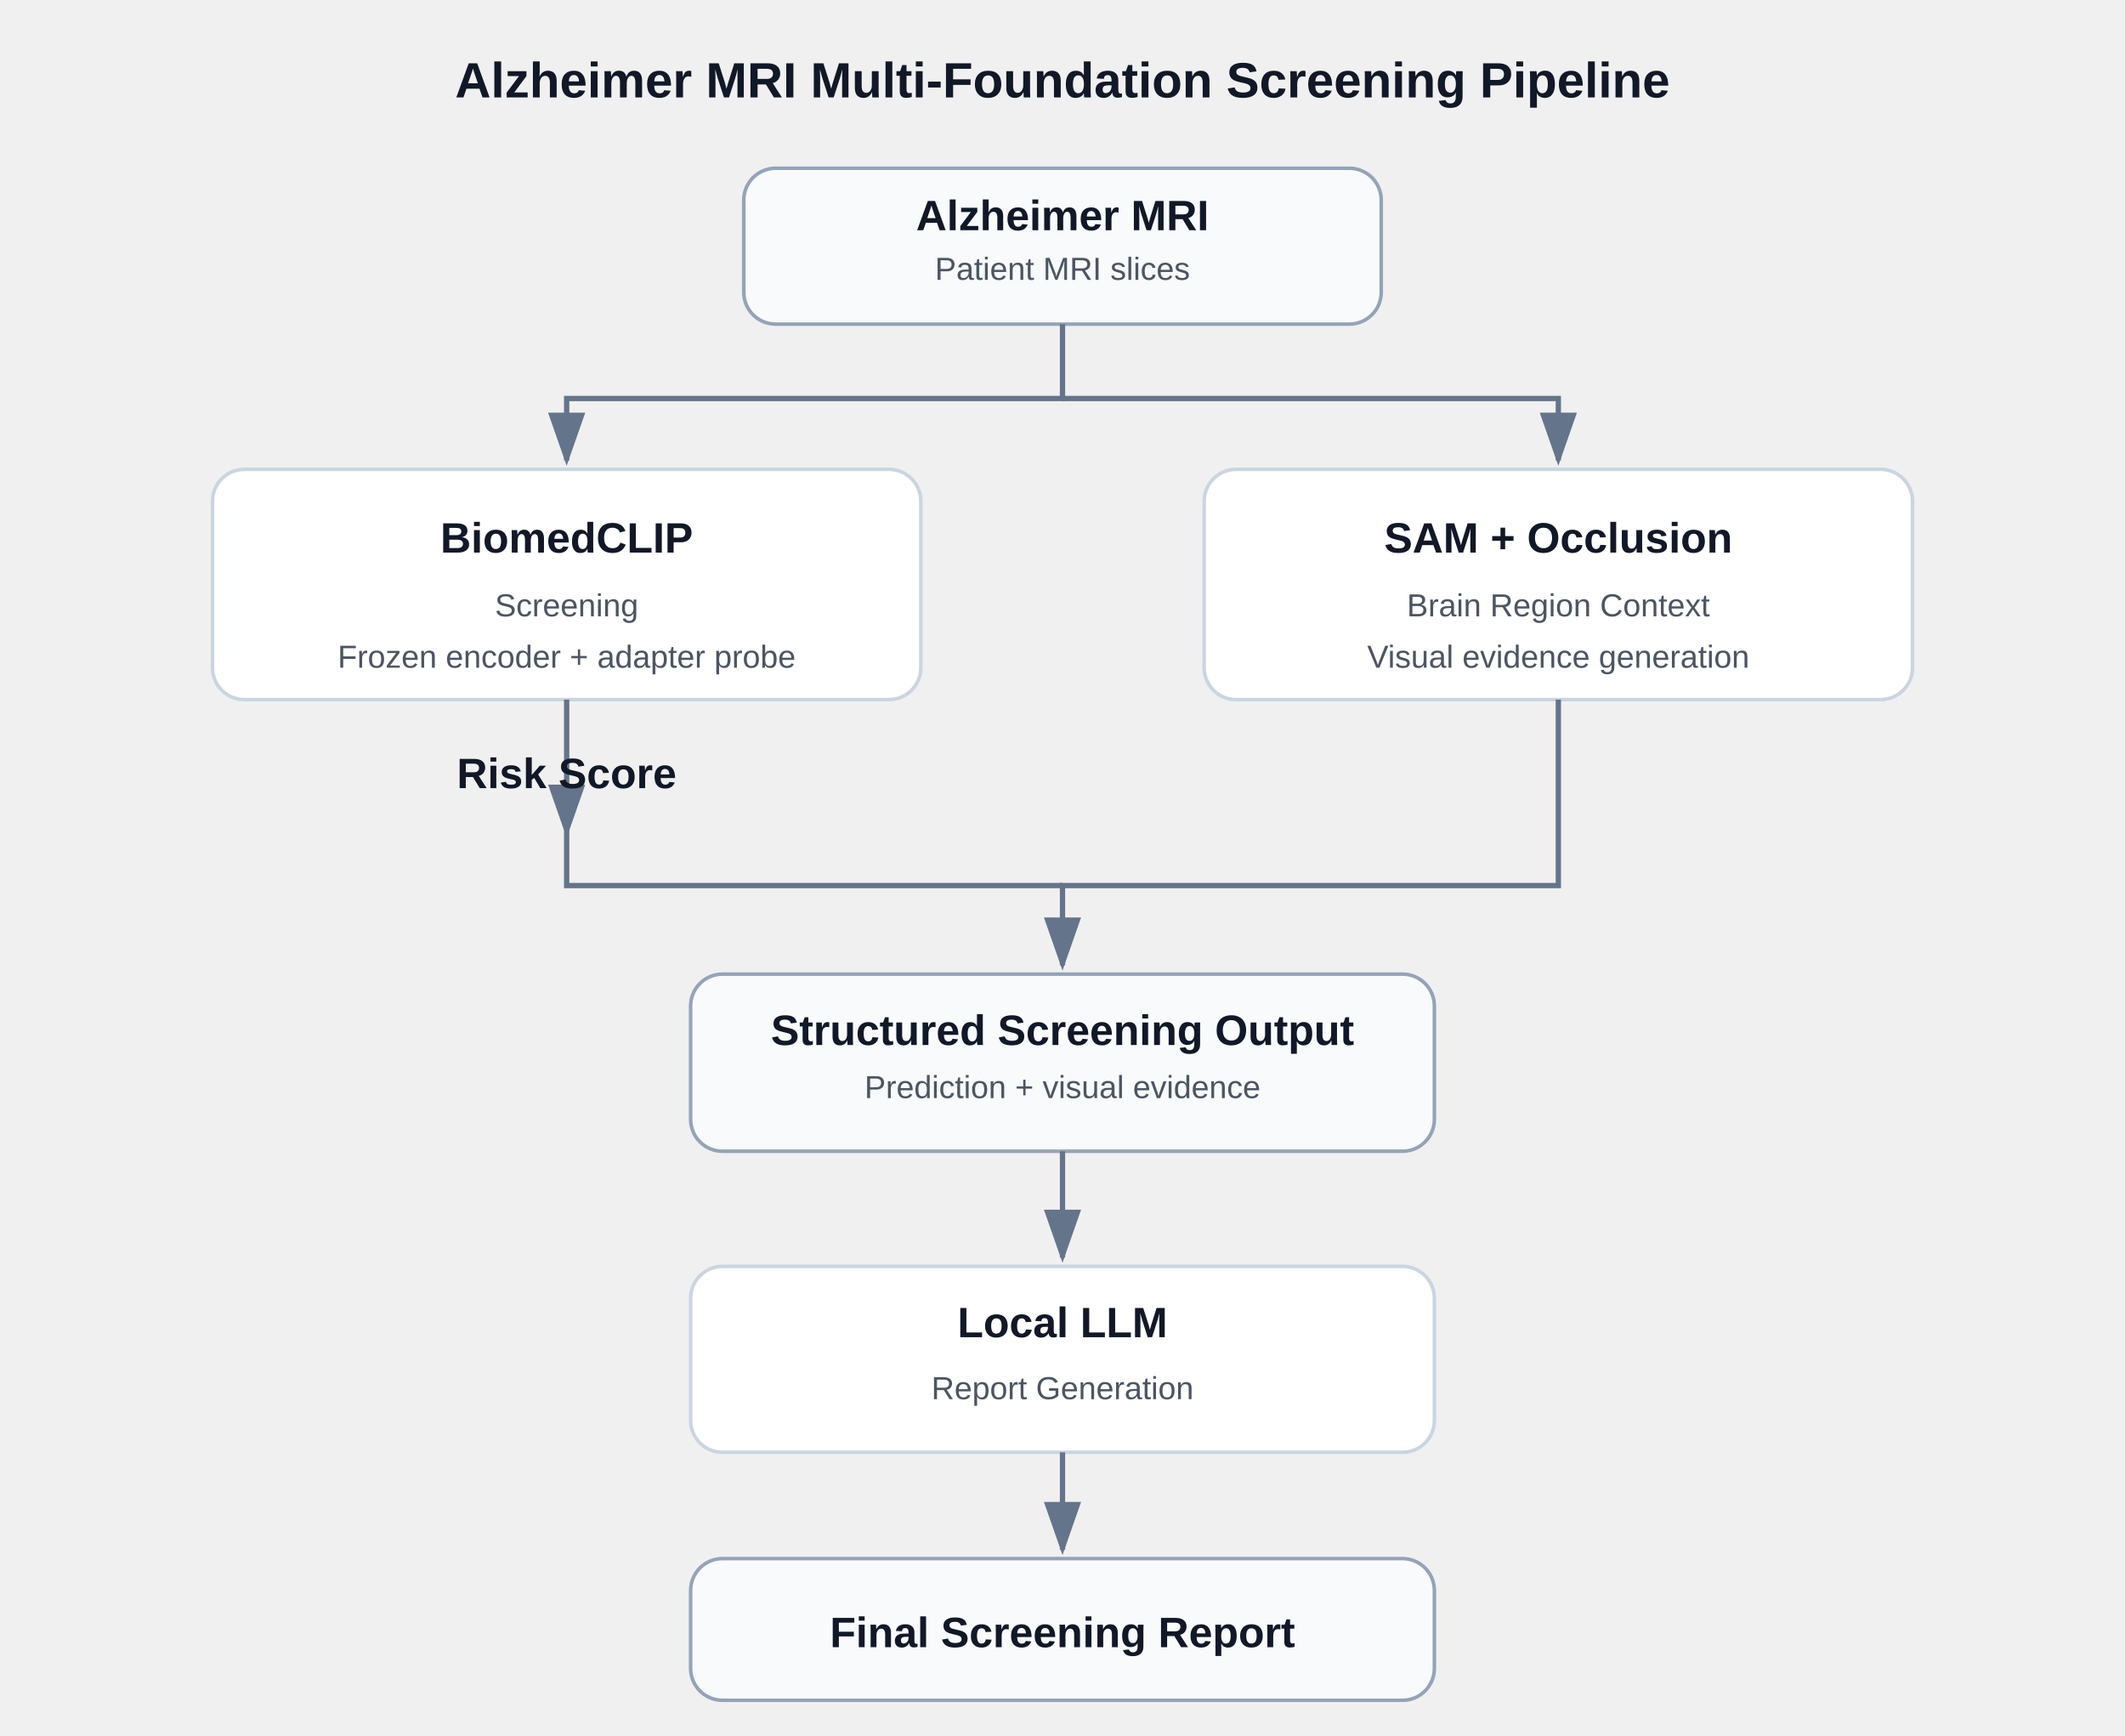
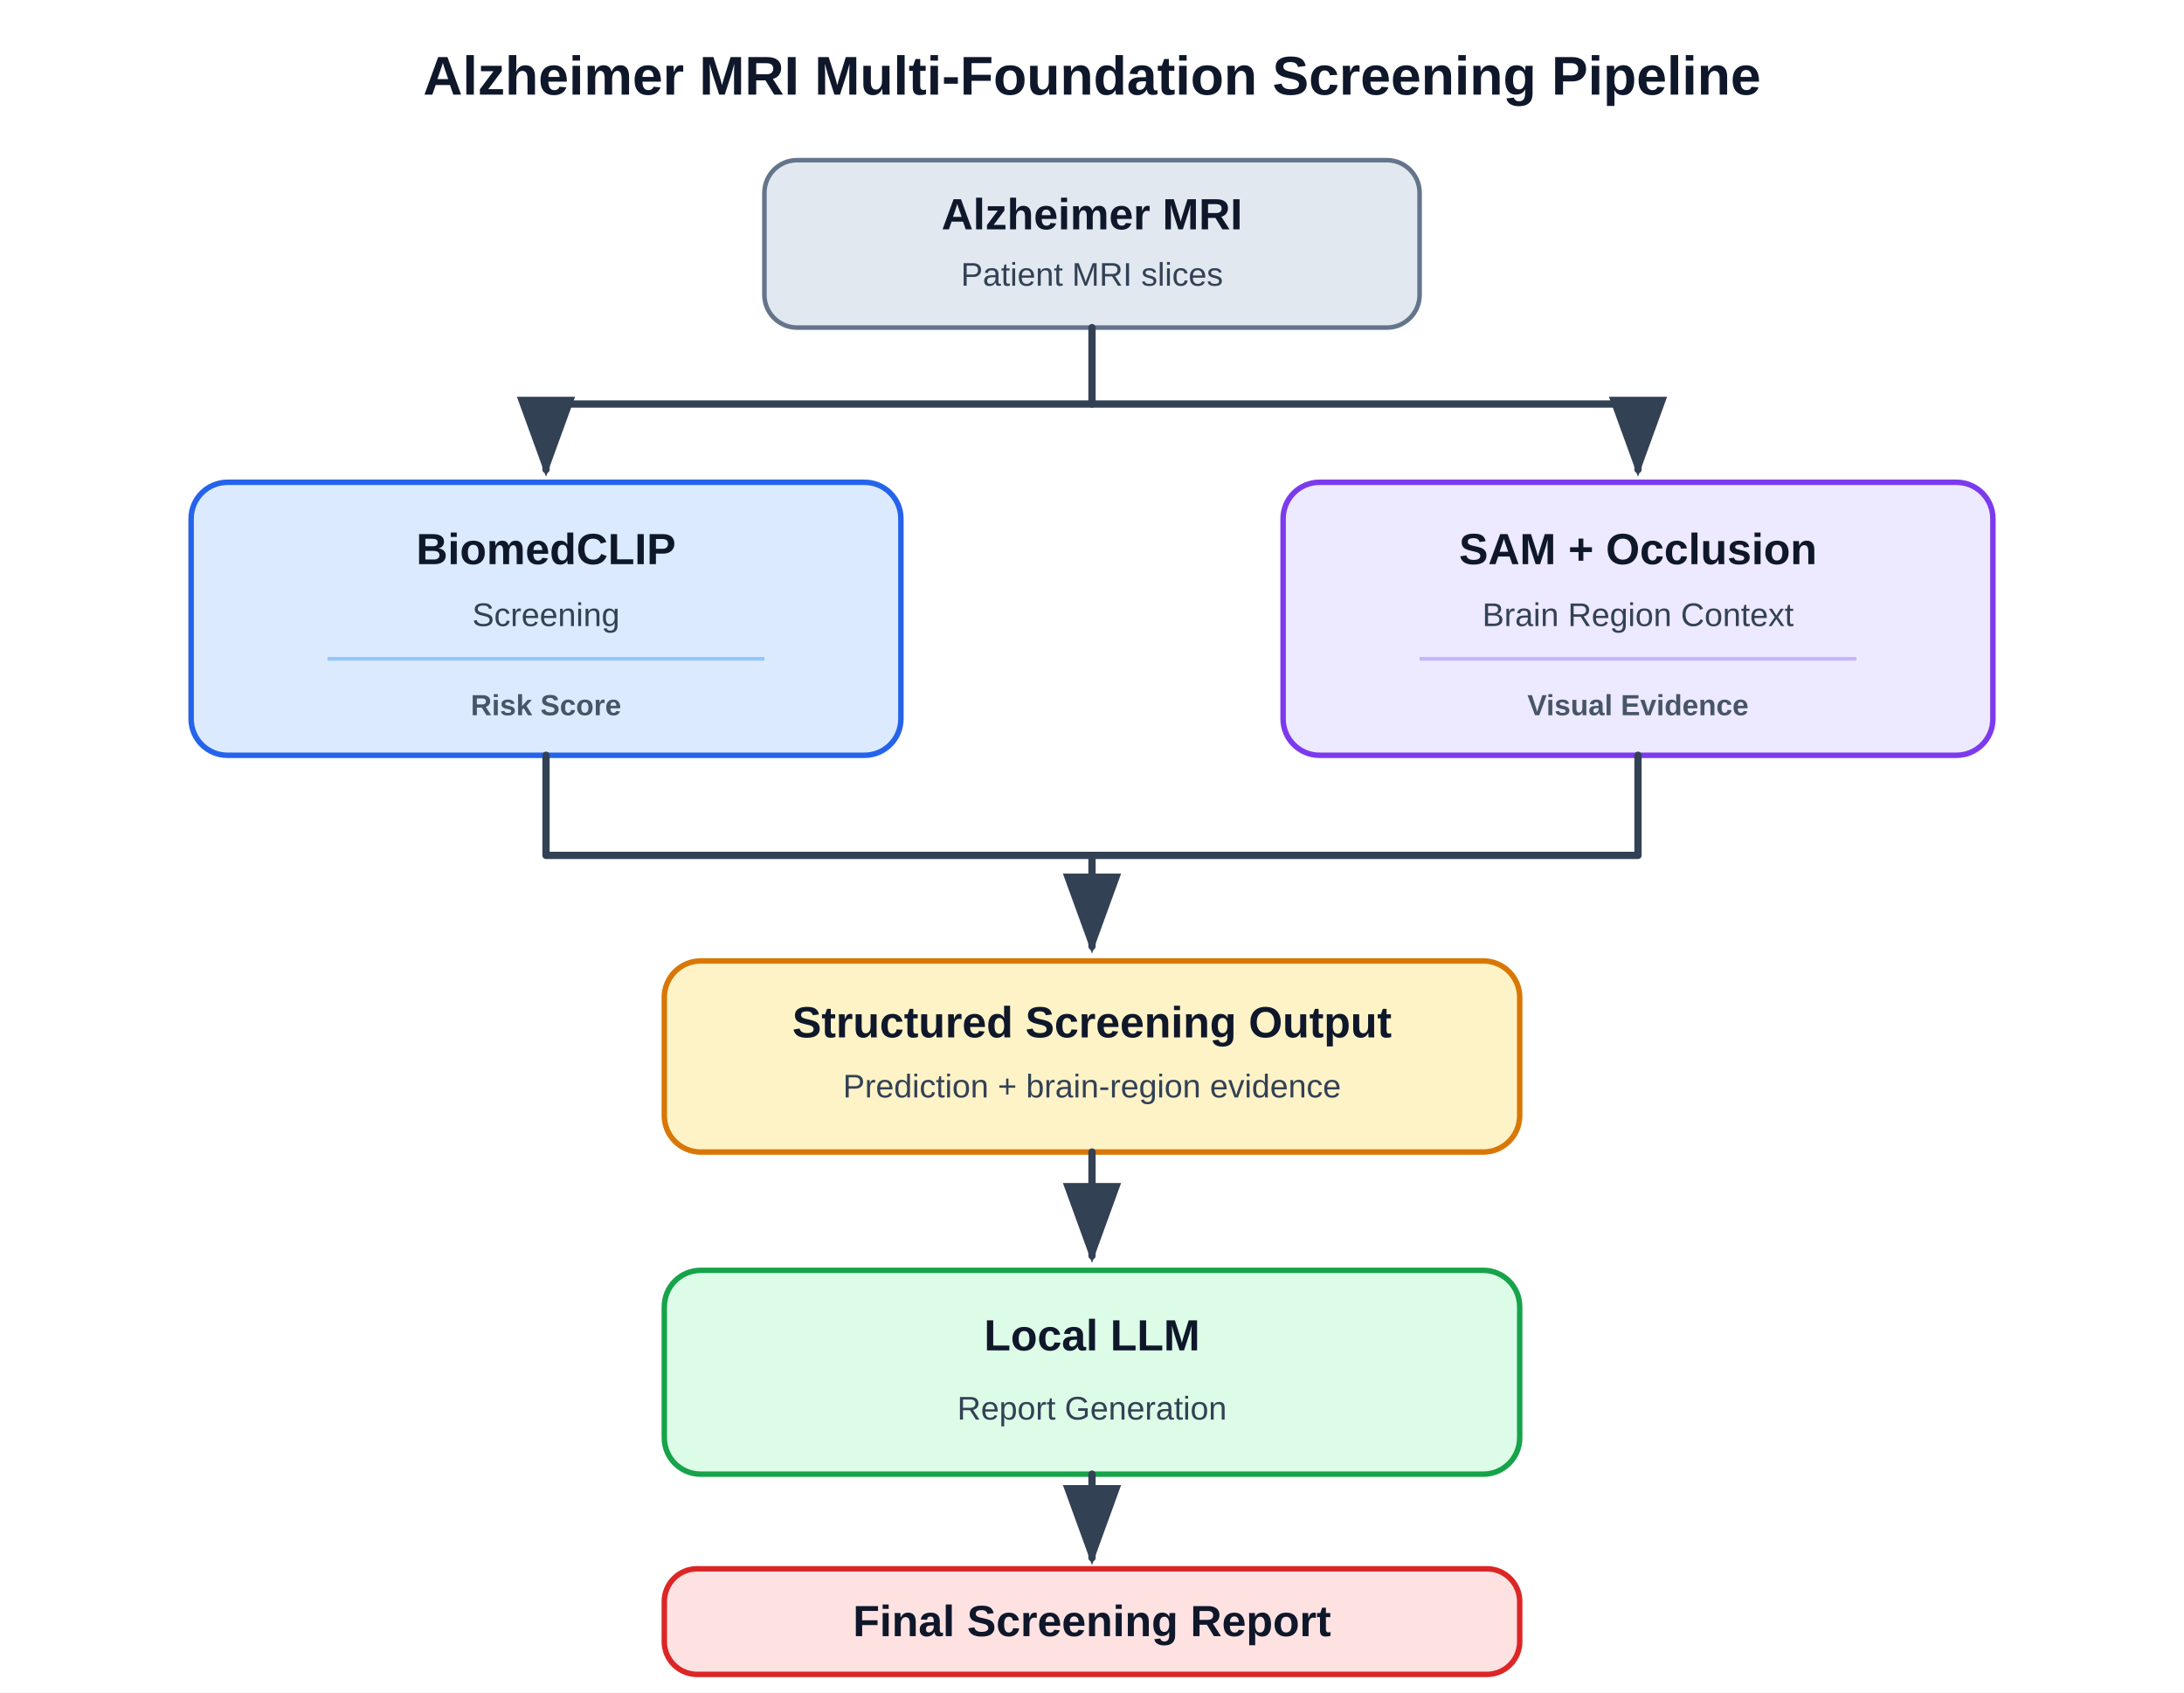
- <svg xmlns="http://www.w3.org/2000/svg" width="1200" height="980" viewBox="0 0 1200 980">
+ <svg xmlns="http://www.w3.org/2000/svg" width="1200" height="930" viewBox="0 0 1200 930">
  <defs>
    <style>
-       .title { font: 700 28px Arial, sans-serif; fill: #111827; }
-       .head { font: 700 24px Arial, sans-serif; fill: #111827; }
-       .sub { font: 400 18px Arial, sans-serif; fill: #4b5563; }
-       .box { fill: #ffffff; stroke: #cbd5e1; stroke-width: 2; rx: 18; }
-       .accent { fill: #f8fafc; stroke: #94a3b8; stroke-width: 2; rx: 18; }
-       .arrow { stroke: #64748b; stroke-width: 3; fill: none; }
+       .title { font: 700 30px Arial, sans-serif; fill: #0f172a; }
+       .head { font: 700 24px Arial, sans-serif; fill: #0f172a; }
+       .sub { font: 500 18px Arial, sans-serif; fill: #334155; }
+       .small { font: 600 16px Arial, sans-serif; fill: #475569; }
+       .arrow { stroke: #334155; stroke-width: 4; fill: none; stroke-linecap: round; stroke-linejoin: round; }
    </style>
-     <marker id="arrowhead" markerWidth="10" markerHeight="7" refX="9" refY="3.5" orient="auto">
-       <polygon points="0 0, 10 3.5, 0 7" fill="#64748b" />
+     <marker id="arrowhead" markerWidth="11" markerHeight="8" refX="10" refY="4" orient="auto">
+       <polygon points="0 0, 11 4, 0 8" fill="#334155" />
    </marker>
  </defs>
-   <text x="600" y="55" text-anchor="middle" class="title">Alzheimer MRI Multi-Foundation Screening Pipeline</text>
-   <rect x="420" y="95" width="360" height="88" class="accent" />
-   <text x="600" y="130" text-anchor="middle" class="head">Alzheimer MRI</text>
-   <text x="600" y="158" text-anchor="middle" class="sub">Patient MRI slices</text>
-   <path d="M600 183 L600 225 L320 225 L320 260" class="arrow" marker-end="url(#arrowhead)" />
-   <path d="M600 225 L880 225 L880 260" class="arrow" marker-end="url(#arrowhead)" />
-   <rect x="120" y="265" width="400" height="130" class="box" />
-   <text x="320" y="312" text-anchor="middle" class="head">BiomedCLIP</text>
-   <text x="320" y="348" text-anchor="middle" class="sub">Screening</text>
-   <text x="320" y="377" text-anchor="middle" class="sub">Frozen encoder + adapter probe</text>
-   <rect x="680" y="265" width="400" height="130" class="box" />
-   <text x="880" y="312" text-anchor="middle" class="head">SAM + Occlusion</text>
-   <text x="880" y="348" text-anchor="middle" class="sub">Brain Region Context</text>
-   <text x="880" y="377" text-anchor="middle" class="sub">Visual evidence generation</text>
-   <path d="M320 395 L320 470" class="arrow" marker-end="url(#arrowhead)" />
-   <text x="320" y="445" text-anchor="middle" class="head">Risk Score</text>
-   <path d="M880 395 L880 500 L600 500 L600 545" class="arrow" marker-end="url(#arrowhead)" />
-   <path d="M320 470 L320 500 L600 500" class="arrow" />
-   <rect x="390" y="550" width="420" height="100" class="accent" />
-   <text x="600" y="590" text-anchor="middle" class="head">Structured Screening Output</text>
-   <text x="600" y="620" text-anchor="middle" class="sub">Prediction + visual evidence</text>
-   <path d="M600 650 L600 710" class="arrow" marker-end="url(#arrowhead)" />
-   <rect x="390" y="715" width="420" height="105" class="box" />
-   <text x="600" y="755" text-anchor="middle" class="head">Local LLM</text>
-   <text x="600" y="790" text-anchor="middle" class="sub">Report Generation</text>
-   <path d="M600 820 L600 875" class="arrow" marker-end="url(#arrowhead)" />
-   <rect x="390" y="880" width="420" height="80" class="accent" />
-   <text x="600" y="930" text-anchor="middle" class="head">Final Screening Report</text>
+   <rect width="1200" height="930" fill="#ffffff" />
+   <text x="600" y="52" text-anchor="middle" class="title">Alzheimer MRI Multi-Foundation Screening Pipeline</text>
+   <rect x="420" y="88" width="360" height="92" rx="18" fill="#e2e8f0" stroke="#64748b" stroke-width="2.5" />
+   <text x="600" y="126" text-anchor="middle" class="head">Alzheimer MRI</text>
+   <text x="600" y="157" text-anchor="middle" class="sub">Patient MRI slices</text>
+   <path d="M600 180 L600 222 L300 222 L300 258" class="arrow" marker-end="url(#arrowhead)" />
+   <path d="M600 222 L900 222 L900 258" class="arrow" marker-end="url(#arrowhead)" />
+   <rect x="105" y="265" width="390" height="150" rx="20" fill="#dbeafe" stroke="#2563eb" stroke-width="3" />
+   <text x="300" y="310" text-anchor="middle" class="head">BiomedCLIP</text>
+   <text x="300" y="344" text-anchor="middle" class="sub">Screening</text>
+   <line x1="180" y1="362" x2="420" y2="362" stroke="#93c5fd" stroke-width="2" />
+   <text x="300" y="393" text-anchor="middle" class="small">Risk Score</text>
+   <rect x="705" y="265" width="390" height="150" rx="20" fill="#ede9fe" stroke="#7c3aed" stroke-width="3" />
+   <text x="900" y="310" text-anchor="middle" class="head">SAM + Occlusion</text>
+   <text x="900" y="344" text-anchor="middle" class="sub">Brain Region Context</text>
+   <line x1="780" y1="362" x2="1020" y2="362" stroke="#c4b5fd" stroke-width="2" />
+   <text x="900" y="393" text-anchor="middle" class="small">Visual Evidence</text>
+   <path d="M300 415 L300 470 L600 470" class="arrow" />
+   <path d="M900 415 L900 470 L600 470" class="arrow" />
+   <path d="M600 470 L600 520" class="arrow" marker-end="url(#arrowhead)" />
+   <rect x="365" y="528" width="470" height="105" rx="20" fill="#fef3c7" stroke="#d97706" stroke-width="3" />
+   <text x="600" y="570" text-anchor="middle" class="head">Structured Screening Output</text>
+   <text x="600" y="603" text-anchor="middle" class="sub">Prediction + brain-region evidence</text>
+   <path d="M600 633 L600 690" class="arrow" marker-end="url(#arrowhead)" />
+   <rect x="365" y="698" width="470" height="112" rx="20" fill="#dcfce7" stroke="#16a34a" stroke-width="3" />
+   <text x="600" y="742" text-anchor="middle" class="head">Local LLM</text>
+   <text x="600" y="780" text-anchor="middle" class="sub">Report Generation</text>
+   <path d="M600 810 L600 856" class="arrow" marker-end="url(#arrowhead)" />
+   <rect x="365" y="862" width="470" height="58" rx="18" fill="#fee2e2" stroke="#dc2626" stroke-width="3" />
+   <text x="600" y="899" text-anchor="middle" class="head">Final Screening Report</text>
</svg>
